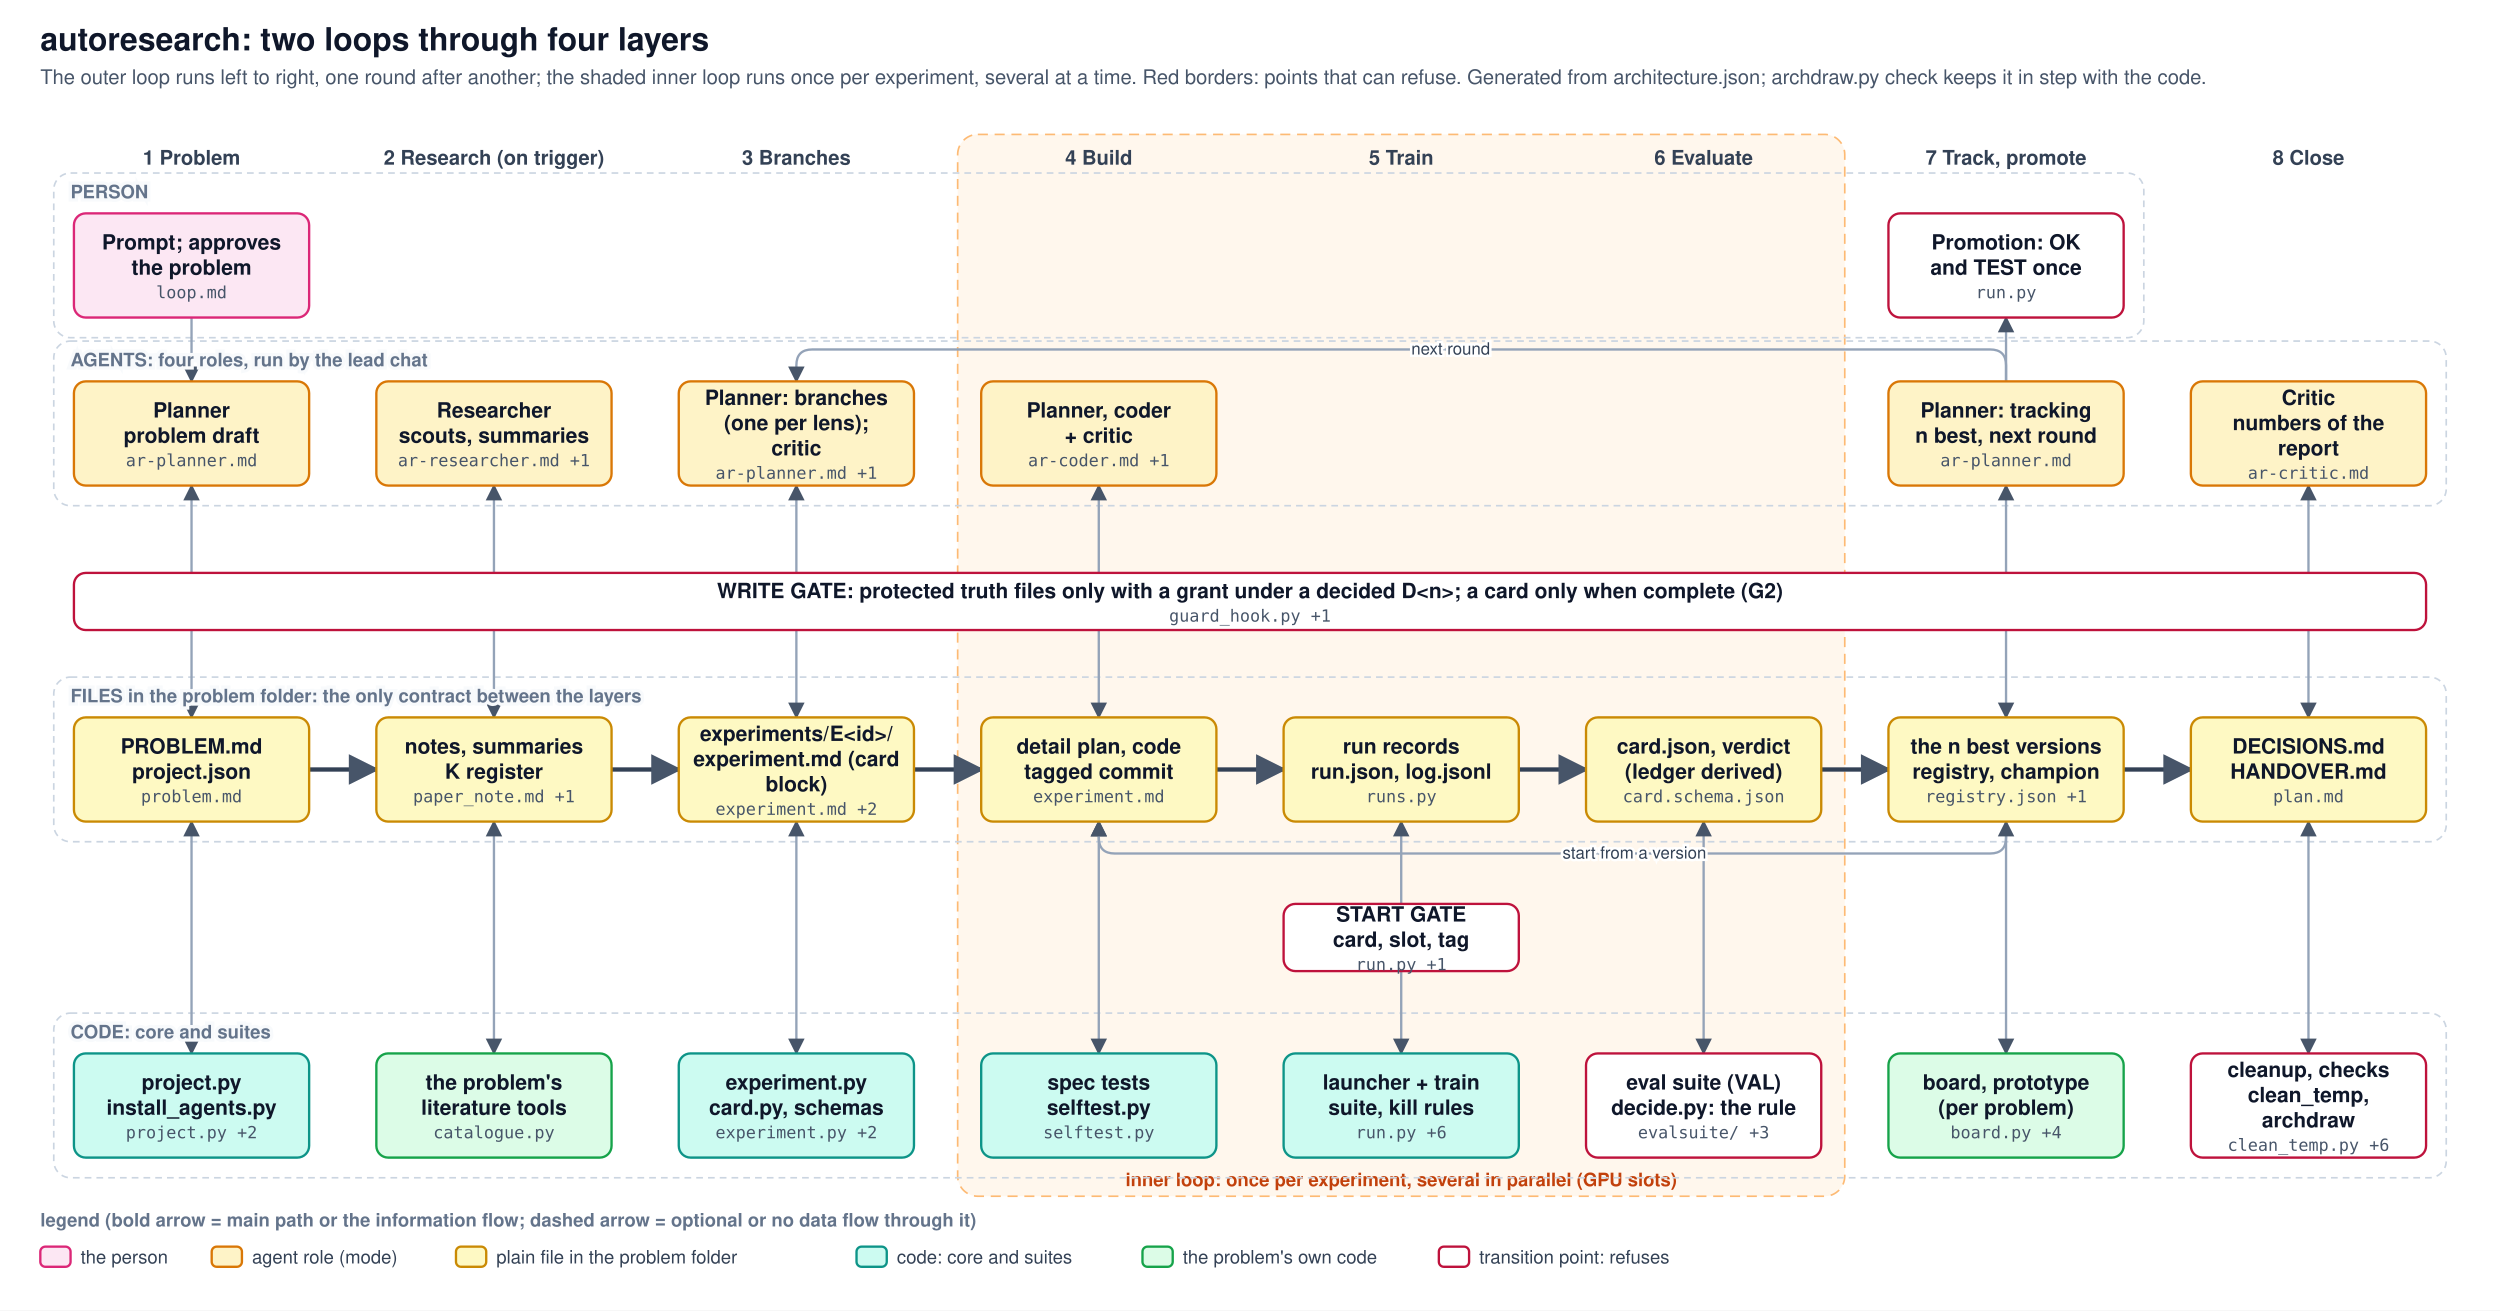
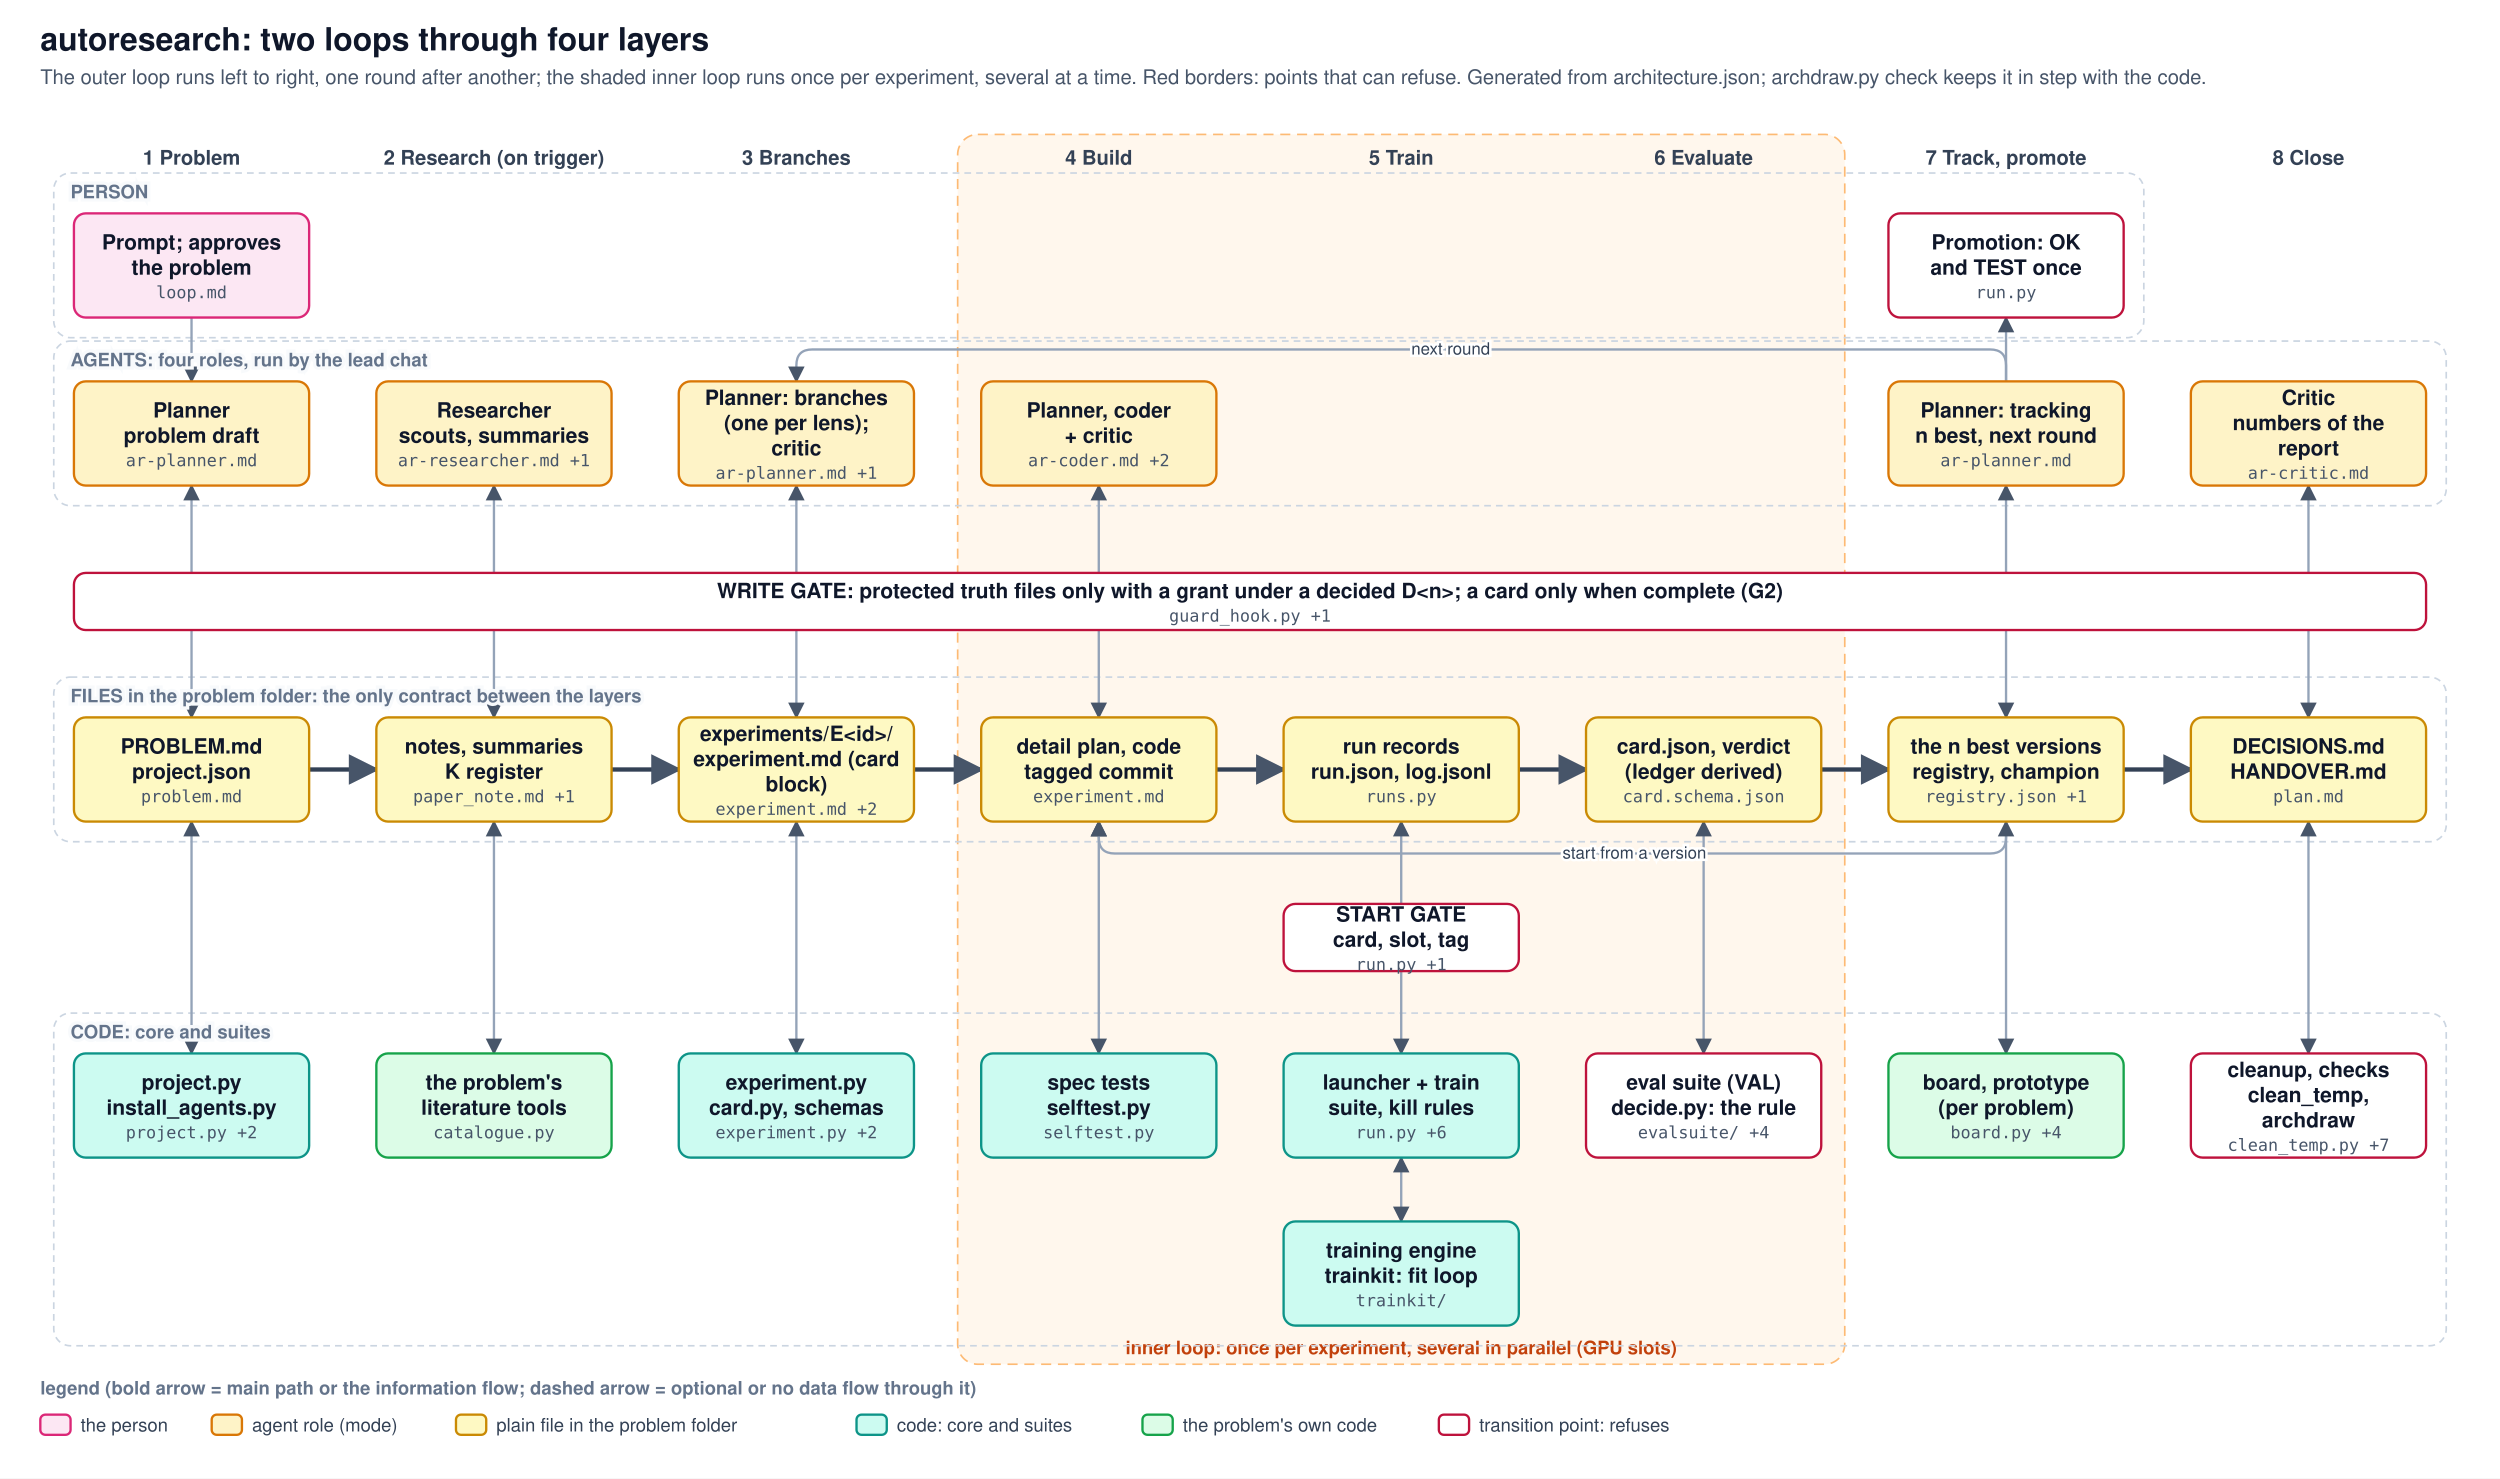
- <svg xmlns="http://www.w3.org/2000/svg" viewBox="0 0 1488 780" width="1488" height="780" font-family="Segoe UI, Helvetica, Arial, sans-serif">
+ <svg xmlns="http://www.w3.org/2000/svg" viewBox="0 0 1488 880" width="1488" height="880" font-family="Segoe UI, Helvetica, Arial, sans-serif">
  <defs>
    <marker id="ah" viewBox="0 0 10 10" refX="9" refY="5" markerWidth="7" markerHeight="7" orient="auto-start-reverse">
      <path d="M0,0 L10,5 L0,10 z" fill="#475569" />
    </marker>
  </defs>
-   <rect width="1488" height="780" fill="#ffffff" />
+   <rect width="1488" height="880" fill="#ffffff" />
  <text x="24" y="30" font-size="19" font-weight="700" fill="#0f172a">autoresearch: two loops through four layers</text>
  <text x="24" y="50" font-size="12" fill="#475569">The outer loop runs left to right, one round after another; the shaded inner loop runs once per experiment, several at a time. Red borders: points that can refuse. Generated from architecture.json; archdraw.py check keeps it in step with the code.</text>
-   <rect x="570" y="80" width="528" height="632" rx="12" fill="#fff7ed" stroke="#fdba74" stroke-dasharray="6 4" />
-   <text x="834.0" y="706" font-size="11" font-weight="600" text-anchor="middle" fill="#c2410c">inner loop: once per experiment, several in parallel (GPU slots)</text>
+   <rect x="570" y="80" width="528" height="732" rx="12" fill="#fff7ed" stroke="#fdba74" stroke-dasharray="6 4" />
+   <text x="834.0" y="806" font-size="11" font-weight="600" text-anchor="middle" fill="#c2410c">inner loop: once per experiment, several in parallel (GPU slots)</text>
  <text x="114.0" y="98" font-size="12" font-weight="700" text-anchor="middle" fill="#334155">1 Problem</text>
  <text x="294.0" y="98" font-size="12" font-weight="700" text-anchor="middle" fill="#334155">2 Research (on trigger)</text>
  <text x="474.0" y="98" font-size="12" font-weight="700" text-anchor="middle" fill="#334155">3 Branches</text>
  <text x="654.0" y="98" font-size="12" font-weight="700" text-anchor="middle" fill="#334155">4 Build</text>
  <text x="834.0" y="98" font-size="12" font-weight="700" text-anchor="middle" fill="#334155">5 Train</text>
  <text x="1014.0" y="98" font-size="12" font-weight="700" text-anchor="middle" fill="#334155">6 Evaluate</text>
  <text x="1194.0" y="98" font-size="12" font-weight="700" text-anchor="middle" fill="#334155">7 Track, promote</text>
  <text x="1374.0" y="98" font-size="12" font-weight="700" text-anchor="middle" fill="#334155">8 Close</text>
  <rect x="32.0" y="103.0" width="1244.0" height="98.0" rx="10" fill="none" stroke="#cbd5e1" stroke-dasharray="4 3" />
  <rect x="32.0" y="203.0" width="1424.0" height="98.0" rx="10" fill="none" stroke="#cbd5e1" stroke-dasharray="4 3" />
  <rect x="32.0" y="403.0" width="1424.0" height="98.0" rx="10" fill="none" stroke="#cbd5e1" stroke-dasharray="4 3" />
-   <rect x="32.0" y="603.0" width="1424.0" height="98.0" rx="10" fill="none" stroke="#cbd5e1" stroke-dasharray="4 3" />
+   <rect x="32.0" y="603.0" width="1424.0" height="198.0" rx="10" fill="none" stroke="#cbd5e1" stroke-dasharray="4 3" />
  <path d="M114.0,189.0 C114.0,208.0 114.0,208.0 114.0,227.0" fill="none" stroke="#94a3b8" stroke-width="1.4" marker-end="url(#ah)" />
  <path d="M114.0,289.0 C114.0,358.0 114.0,358.0 114.0,427.0" fill="none" stroke="#94a3b8" stroke-width="1.4" marker-start="url(#ah)" marker-end="url(#ah)" />
  <path d="M294.0,289.0 C294.0,358.0 294.0,358.0 294.0,427.0" fill="none" stroke="#94a3b8" stroke-width="1.4" marker-start="url(#ah)" marker-end="url(#ah)" />
  <path d="M474.0,289.0 C474.0,358.0 474.0,358.0 474.0,427.0" fill="none" stroke="#94a3b8" stroke-width="1.4" marker-start="url(#ah)" marker-end="url(#ah)" />
  <path d="M654.0,289.0 C654.0,358.0 654.0,358.0 654.0,427.0" fill="none" stroke="#94a3b8" stroke-width="1.4" marker-start="url(#ah)" marker-end="url(#ah)" />
  <path d="M1194.0,289.0 C1194.0,358.0 1194.0,358.0 1194.0,427.0" fill="none" stroke="#94a3b8" stroke-width="1.4" marker-start="url(#ah)" marker-end="url(#ah)" />
  <path d="M1374.0,289.0 C1374.0,358.0 1374.0,358.0 1374.0,427.0" fill="none" stroke="#94a3b8" stroke-width="1.4" marker-start="url(#ah)" marker-end="url(#ah)" />
  <path d="M1194.0,227.0 C1194.0,208.0 1194.0,208.0 1194.0,189.0" fill="none" stroke="#94a3b8" stroke-width="1.4" marker-end="url(#ah)" />
  <path d="M184.0,458.0 C204.0,458.0 204.0,458.0 224.0,458.0" fill="none" stroke="#334155" stroke-width="2.6" marker-end="url(#ah)" />
  <path d="M364.0,458.0 C384.0,458.0 384.0,458.0 404.0,458.0" fill="none" stroke="#334155" stroke-width="2.6" marker-end="url(#ah)" />
  <path d="M544.0,458.0 C564.0,458.0 564.0,458.0 584.0,458.0" fill="none" stroke="#334155" stroke-width="2.6" marker-end="url(#ah)" />
  <path d="M724.0,458.0 C744.0,458.0 744.0,458.0 764.0,458.0" fill="none" stroke="#334155" stroke-width="2.6" marker-end="url(#ah)" />
  <path d="M904.0,458.0 C924.0,458.0 924.0,458.0 944.0,458.0" fill="none" stroke="#334155" stroke-width="2.6" marker-end="url(#ah)" />
  <path d="M1084.0,458.0 C1104.0,458.0 1104.0,458.0 1124.0,458.0" fill="none" stroke="#334155" stroke-width="2.6" marker-end="url(#ah)" />
  <path d="M1264.0,458.0 C1284.0,458.0 1284.0,458.0 1304.0,458.0" fill="none" stroke="#334155" stroke-width="2.6" marker-end="url(#ah)" />
  <path d="M1194.0,489.0 L1194.0,498.5 Q1194.0,508.0 1184.5,508.0 L663.5,508.0 Q654.0,508.0 654.0,498.5 L654.0,489.0" fill="none" stroke="#94a3b8" stroke-width="1.4" marker-end="url(#ah)" />
  <path d="M1194.0,227.0 L1194.0,217.5 Q1194.0,208.0 1184.5,208.0 L483.5,208.0 Q474.0,208.0 474.0,217.5 L474.0,227.0" fill="none" stroke="#94a3b8" stroke-width="1.4" marker-end="url(#ah)" />
  <path d="M114.0,489.0 C114.0,558.0 114.0,558.0 114.0,627.0" fill="none" stroke="#94a3b8" stroke-width="1.4" marker-start="url(#ah)" marker-end="url(#ah)" />
  <path d="M294.0,489.0 C294.0,558.0 294.0,558.0 294.0,627.0" fill="none" stroke="#94a3b8" stroke-width="1.4" marker-start="url(#ah)" marker-end="url(#ah)" />
  <path d="M474.0,489.0 C474.0,558.0 474.0,558.0 474.0,627.0" fill="none" stroke="#94a3b8" stroke-width="1.4" marker-start="url(#ah)" marker-end="url(#ah)" />
  <path d="M654.0,489.0 C654.0,558.0 654.0,558.0 654.0,627.0" fill="none" stroke="#94a3b8" stroke-width="1.4" marker-start="url(#ah)" marker-end="url(#ah)" />
  <path d="M834.0,489.0 C834.0,558.0 834.0,558.0 834.0,627.0" fill="none" stroke="#94a3b8" stroke-width="1.4" marker-start="url(#ah)" marker-end="url(#ah)" />
+   <path d="M834.0,689.0 C834.0,708.0 834.0,708.0 834.0,727.0" fill="none" stroke="#94a3b8" stroke-width="1.4" marker-start="url(#ah)" marker-end="url(#ah)" />
  <path d="M1014.0,489.0 C1014.0,558.0 1014.0,558.0 1014.0,627.0" fill="none" stroke="#94a3b8" stroke-width="1.4" marker-start="url(#ah)" marker-end="url(#ah)" />
  <path d="M1194.0,489.0 C1194.0,558.0 1194.0,558.0 1194.0,627.0" fill="none" stroke="#94a3b8" stroke-width="1.4" marker-start="url(#ah)" marker-end="url(#ah)" />
  <path d="M1374.0,489.0 C1374.0,558.0 1374.0,558.0 1374.0,627.0" fill="none" stroke="#94a3b8" stroke-width="1.4" marker-start="url(#ah)" marker-end="url(#ah)" />
  <g>
    <rect x="44" y="127.0" width="140" height="62" rx="7" fill="#fce7f3" stroke="#db2777" stroke-width="1.4" />
    <text x="114.0" y="148.5" font-size="12.5" font-weight="600" text-anchor="middle" fill="#0f172a">Prompt; approves</text>
    <text x="114.0" y="163.5" font-size="12.5" font-weight="600" text-anchor="middle" fill="#0f172a">the problem</text>
    <text x="114.0" y="177.5" font-size="10" text-anchor="middle" fill="#475569" font-family="Consolas, Menlo, monospace">loop.md</text>
  </g>
  <g>
    <rect x="1124" y="127.0" width="140" height="62" rx="7" fill="#ffffff" stroke="#be123c" stroke-width="1.4" />
    <text x="1194.0" y="148.5" font-size="12.5" font-weight="600" text-anchor="middle" fill="#0f172a">Promotion: OK</text>
    <text x="1194.0" y="163.5" font-size="12.5" font-weight="600" text-anchor="middle" fill="#0f172a">and TEST once</text>
    <text x="1194.0" y="177.5" font-size="10" text-anchor="middle" fill="#475569" font-family="Consolas, Menlo, monospace">run.py</text>
  </g>
  <g>
    <rect x="44" y="227.0" width="140" height="62" rx="7" fill="#fef3c7" stroke="#d97706" stroke-width="1.4" />
    <text x="114.0" y="248.5" font-size="12.5" font-weight="600" text-anchor="middle" fill="#0f172a">Planner</text>
    <text x="114.0" y="263.5" font-size="12.5" font-weight="600" text-anchor="middle" fill="#0f172a">problem draft</text>
    <text x="114.0" y="277.5" font-size="10" text-anchor="middle" fill="#475569" font-family="Consolas, Menlo, monospace">ar-planner.md</text>
  </g>
  <g>
    <rect x="224" y="227.0" width="140" height="62" rx="7" fill="#fef3c7" stroke="#d97706" stroke-width="1.4" />
    <text x="294.0" y="248.5" font-size="12.5" font-weight="600" text-anchor="middle" fill="#0f172a">Researcher</text>
    <text x="294.0" y="263.5" font-size="12.5" font-weight="600" text-anchor="middle" fill="#0f172a">scouts, summaries</text>
    <text x="294.0" y="277.5" font-size="10" text-anchor="middle" fill="#475569" font-family="Consolas, Menlo, monospace">ar-researcher.md +1</text>
  </g>
  <g>
    <rect x="404" y="227.0" width="140" height="62" rx="7" fill="#fef3c7" stroke="#d97706" stroke-width="1.4" />
    <text x="474.0" y="241.0" font-size="12.5" font-weight="600" text-anchor="middle" fill="#0f172a">Planner: branches</text>
    <text x="474.0" y="256.0" font-size="12.5" font-weight="600" text-anchor="middle" fill="#0f172a">(one per lens);</text>
    <text x="474.0" y="271.0" font-size="12.5" font-weight="600" text-anchor="middle" fill="#0f172a">critic</text>
    <text x="474.0" y="285.0" font-size="10" text-anchor="middle" fill="#475569" font-family="Consolas, Menlo, monospace">ar-planner.md +1</text>
  </g>
  <g>
    <rect x="584" y="227.0" width="140" height="62" rx="7" fill="#fef3c7" stroke="#d97706" stroke-width="1.4" />
    <text x="654.0" y="248.5" font-size="12.5" font-weight="600" text-anchor="middle" fill="#0f172a">Planner, coder</text>
    <text x="654.0" y="263.5" font-size="12.5" font-weight="600" text-anchor="middle" fill="#0f172a">+ critic</text>
-     <text x="654.0" y="277.5" font-size="10" text-anchor="middle" fill="#475569" font-family="Consolas, Menlo, monospace">ar-coder.md +1</text>
+     <text x="654.0" y="277.5" font-size="10" text-anchor="middle" fill="#475569" font-family="Consolas, Menlo, monospace">ar-coder.md +2</text>
  </g>
  <g>
    <rect x="1124" y="227.0" width="140" height="62" rx="7" fill="#fef3c7" stroke="#d97706" stroke-width="1.4" />
    <text x="1194.0" y="248.5" font-size="12.5" font-weight="600" text-anchor="middle" fill="#0f172a">Planner: tracking</text>
    <text x="1194.0" y="263.5" font-size="12.5" font-weight="600" text-anchor="middle" fill="#0f172a">n best, next round</text>
    <text x="1194.0" y="277.5" font-size="10" text-anchor="middle" fill="#475569" font-family="Consolas, Menlo, monospace">ar-planner.md</text>
  </g>
  <g>
    <rect x="1304" y="227.0" width="140" height="62" rx="7" fill="#fef3c7" stroke="#d97706" stroke-width="1.4" />
    <text x="1374.0" y="241.0" font-size="12.5" font-weight="600" text-anchor="middle" fill="#0f172a">Critic</text>
    <text x="1374.0" y="256.0" font-size="12.5" font-weight="600" text-anchor="middle" fill="#0f172a">numbers of the</text>
    <text x="1374.0" y="271.0" font-size="12.5" font-weight="600" text-anchor="middle" fill="#0f172a">report</text>
    <text x="1374.0" y="285.0" font-size="10" text-anchor="middle" fill="#475569" font-family="Consolas, Menlo, monospace">ar-critic.md</text>
  </g>
  <g>
    <rect x="44" y="341.0" width="1400" height="34" rx="7" fill="#ffffff" stroke="#be123c" stroke-width="1.4" />
    <text x="744.0" y="356.0" font-size="12.5" font-weight="600" text-anchor="middle" fill="#0f172a">WRITE GATE: protected truth files only with a grant under a decided D&lt;n&gt;; a card only when complete (G2)</text>
    <text x="744.0" y="370.0" font-size="10" text-anchor="middle" fill="#475569" font-family="Consolas, Menlo, monospace">guard_hook.py +1</text>
  </g>
  <g>
    <rect x="44" y="427.0" width="140" height="62" rx="7" fill="#fef9c3" stroke="#ca8a04" stroke-width="1.4" />
    <text x="114.0" y="448.5" font-size="12.5" font-weight="600" text-anchor="middle" fill="#0f172a">PROBLEM.md</text>
    <text x="114.0" y="463.5" font-size="12.5" font-weight="600" text-anchor="middle" fill="#0f172a">project.json</text>
    <text x="114.0" y="477.5" font-size="10" text-anchor="middle" fill="#475569" font-family="Consolas, Menlo, monospace">problem.md</text>
  </g>
  <g>
    <rect x="224" y="427.0" width="140" height="62" rx="7" fill="#fef9c3" stroke="#ca8a04" stroke-width="1.4" />
    <text x="294.0" y="448.5" font-size="12.5" font-weight="600" text-anchor="middle" fill="#0f172a">notes, summaries</text>
    <text x="294.0" y="463.5" font-size="12.5" font-weight="600" text-anchor="middle" fill="#0f172a">K register</text>
    <text x="294.0" y="477.5" font-size="10" text-anchor="middle" fill="#475569" font-family="Consolas, Menlo, monospace">paper_note.md +1</text>
  </g>
  <g>
    <rect x="404" y="427.0" width="140" height="62" rx="7" fill="#fef9c3" stroke="#ca8a04" stroke-width="1.4" />
    <text x="474.0" y="441.0" font-size="12.5" font-weight="600" text-anchor="middle" fill="#0f172a">experiments/E&lt;id&gt;/</text>
    <text x="474.0" y="456.0" font-size="12.5" font-weight="600" text-anchor="middle" fill="#0f172a">experiment.md (card</text>
    <text x="474.0" y="471.0" font-size="12.5" font-weight="600" text-anchor="middle" fill="#0f172a">block)</text>
    <text x="474.0" y="485.0" font-size="10" text-anchor="middle" fill="#475569" font-family="Consolas, Menlo, monospace">experiment.md +2</text>
  </g>
  <g>
    <rect x="584" y="427.0" width="140" height="62" rx="7" fill="#fef9c3" stroke="#ca8a04" stroke-width="1.4" />
    <text x="654.0" y="448.5" font-size="12.5" font-weight="600" text-anchor="middle" fill="#0f172a">detail plan, code</text>
    <text x="654.0" y="463.5" font-size="12.5" font-weight="600" text-anchor="middle" fill="#0f172a">tagged commit</text>
    <text x="654.0" y="477.5" font-size="10" text-anchor="middle" fill="#475569" font-family="Consolas, Menlo, monospace">experiment.md</text>
  </g>
  <g>
    <rect x="764" y="427.0" width="140" height="62" rx="7" fill="#fef9c3" stroke="#ca8a04" stroke-width="1.4" />
    <text x="834.0" y="448.5" font-size="12.5" font-weight="600" text-anchor="middle" fill="#0f172a">run records</text>
    <text x="834.0" y="463.5" font-size="12.5" font-weight="600" text-anchor="middle" fill="#0f172a">run.json, log.jsonl</text>
    <text x="834.0" y="477.5" font-size="10" text-anchor="middle" fill="#475569" font-family="Consolas, Menlo, monospace">runs.py</text>
  </g>
  <g>
    <rect x="944" y="427.0" width="140" height="62" rx="7" fill="#fef9c3" stroke="#ca8a04" stroke-width="1.4" />
    <text x="1014.0" y="448.5" font-size="12.5" font-weight="600" text-anchor="middle" fill="#0f172a">card.json, verdict</text>
    <text x="1014.0" y="463.5" font-size="12.5" font-weight="600" text-anchor="middle" fill="#0f172a">(ledger derived)</text>
    <text x="1014.0" y="477.5" font-size="10" text-anchor="middle" fill="#475569" font-family="Consolas, Menlo, monospace">card.schema.json</text>
  </g>
  <g>
    <rect x="1124" y="427.0" width="140" height="62" rx="7" fill="#fef9c3" stroke="#ca8a04" stroke-width="1.4" />
    <text x="1194.0" y="448.5" font-size="12.5" font-weight="600" text-anchor="middle" fill="#0f172a">the n best versions</text>
    <text x="1194.0" y="463.5" font-size="12.5" font-weight="600" text-anchor="middle" fill="#0f172a">registry, champion</text>
    <text x="1194.0" y="477.5" font-size="10" text-anchor="middle" fill="#475569" font-family="Consolas, Menlo, monospace">registry.json +1</text>
  </g>
  <g>
    <rect x="1304" y="427.0" width="140" height="62" rx="7" fill="#fef9c3" stroke="#ca8a04" stroke-width="1.4" />
    <text x="1374.0" y="448.5" font-size="12.5" font-weight="600" text-anchor="middle" fill="#0f172a">DECISIONS.md</text>
    <text x="1374.0" y="463.5" font-size="12.5" font-weight="600" text-anchor="middle" fill="#0f172a">HANDOVER.md</text>
    <text x="1374.0" y="477.5" font-size="10" text-anchor="middle" fill="#475569" font-family="Consolas, Menlo, monospace">plan.md</text>
  </g>
  <g>
    <rect x="764" y="538.0" width="140" height="40" rx="7" fill="#ffffff" stroke="#be123c" stroke-width="1.4" />
    <text x="834.0" y="548.5" font-size="12.5" font-weight="600" text-anchor="middle" fill="#0f172a">START GATE</text>
    <text x="834.0" y="563.5" font-size="12.5" font-weight="600" text-anchor="middle" fill="#0f172a">card, slot, tag</text>
    <text x="834.0" y="577.5" font-size="10" text-anchor="middle" fill="#475569" font-family="Consolas, Menlo, monospace">run.py +1</text>
  </g>
  <g>
    <rect x="44" y="627.0" width="140" height="62" rx="7" fill="#ccfbf1" stroke="#0d9488" stroke-width="1.4" />
    <text x="114.0" y="648.5" font-size="12.5" font-weight="600" text-anchor="middle" fill="#0f172a">project.py</text>
    <text x="114.0" y="663.5" font-size="12.5" font-weight="600" text-anchor="middle" fill="#0f172a">install_agents.py</text>
    <text x="114.0" y="677.5" font-size="10" text-anchor="middle" fill="#475569" font-family="Consolas, Menlo, monospace">project.py +2</text>
  </g>
  <g>
    <rect x="224" y="627.0" width="140" height="62" rx="7" fill="#dcfce7" stroke="#16a34a" stroke-width="1.4" />
    <text x="294.0" y="648.5" font-size="12.5" font-weight="600" text-anchor="middle" fill="#0f172a">the problem's</text>
    <text x="294.0" y="663.5" font-size="12.5" font-weight="600" text-anchor="middle" fill="#0f172a">literature tools</text>
    <text x="294.0" y="677.5" font-size="10" text-anchor="middle" fill="#475569" font-family="Consolas, Menlo, monospace">catalogue.py</text>
  </g>
  <g>
    <rect x="404" y="627.0" width="140" height="62" rx="7" fill="#ccfbf1" stroke="#0d9488" stroke-width="1.4" />
    <text x="474.0" y="648.5" font-size="12.5" font-weight="600" text-anchor="middle" fill="#0f172a">experiment.py</text>
    <text x="474.0" y="663.5" font-size="12.5" font-weight="600" text-anchor="middle" fill="#0f172a">card.py, schemas</text>
    <text x="474.0" y="677.5" font-size="10" text-anchor="middle" fill="#475569" font-family="Consolas, Menlo, monospace">experiment.py +2</text>
  </g>
  <g>
    <rect x="584" y="627.0" width="140" height="62" rx="7" fill="#ccfbf1" stroke="#0d9488" stroke-width="1.4" />
    <text x="654.0" y="648.5" font-size="12.5" font-weight="600" text-anchor="middle" fill="#0f172a">spec tests</text>
    <text x="654.0" y="663.5" font-size="12.5" font-weight="600" text-anchor="middle" fill="#0f172a">selftest.py</text>
    <text x="654.0" y="677.5" font-size="10" text-anchor="middle" fill="#475569" font-family="Consolas, Menlo, monospace">selftest.py</text>
  </g>
  <g>
    <rect x="764" y="627.0" width="140" height="62" rx="7" fill="#ccfbf1" stroke="#0d9488" stroke-width="1.4" />
    <text x="834.0" y="648.5" font-size="12.5" font-weight="600" text-anchor="middle" fill="#0f172a">launcher + train</text>
    <text x="834.0" y="663.5" font-size="12.5" font-weight="600" text-anchor="middle" fill="#0f172a">suite, kill rules</text>
    <text x="834.0" y="677.5" font-size="10" text-anchor="middle" fill="#475569" font-family="Consolas, Menlo, monospace">run.py +6</text>
  </g>
  <g>
+     <rect x="764" y="727.0" width="140" height="62" rx="7" fill="#ccfbf1" stroke="#0d9488" stroke-width="1.4" />
+     <text x="834.0" y="748.5" font-size="12.5" font-weight="600" text-anchor="middle" fill="#0f172a">training engine</text>
+     <text x="834.0" y="763.5" font-size="12.5" font-weight="600" text-anchor="middle" fill="#0f172a">trainkit: fit loop</text>
+     <text x="834.0" y="777.5" font-size="10" text-anchor="middle" fill="#475569" font-family="Consolas, Menlo, monospace">trainkit/</text>
+   </g>
+   <g>
    <rect x="944" y="627.0" width="140" height="62" rx="7" fill="#ffffff" stroke="#be123c" stroke-width="1.4" />
    <text x="1014.0" y="648.5" font-size="12.5" font-weight="600" text-anchor="middle" fill="#0f172a">eval suite (VAL)</text>
    <text x="1014.0" y="663.5" font-size="12.5" font-weight="600" text-anchor="middle" fill="#0f172a">decide.py: the rule</text>
-     <text x="1014.0" y="677.5" font-size="10" text-anchor="middle" fill="#475569" font-family="Consolas, Menlo, monospace">evalsuite/ +3</text>
+     <text x="1014.0" y="677.5" font-size="10" text-anchor="middle" fill="#475569" font-family="Consolas, Menlo, monospace">evalsuite/ +4</text>
  </g>
  <g>
    <rect x="1124" y="627.0" width="140" height="62" rx="7" fill="#dcfce7" stroke="#16a34a" stroke-width="1.4" />
    <text x="1194.0" y="648.5" font-size="12.5" font-weight="600" text-anchor="middle" fill="#0f172a">board, prototype</text>
    <text x="1194.0" y="663.5" font-size="12.5" font-weight="600" text-anchor="middle" fill="#0f172a">(per problem)</text>
    <text x="1194.0" y="677.5" font-size="10" text-anchor="middle" fill="#475569" font-family="Consolas, Menlo, monospace">board.py +4</text>
  </g>
  <g>
    <rect x="1304" y="627.0" width="140" height="62" rx="7" fill="#ffffff" stroke="#be123c" stroke-width="1.4" />
    <text x="1374.0" y="641.0" font-size="12.5" font-weight="600" text-anchor="middle" fill="#0f172a">cleanup, checks</text>
    <text x="1374.0" y="656.0" font-size="12.5" font-weight="600" text-anchor="middle" fill="#0f172a">clean_temp,</text>
    <text x="1374.0" y="671.0" font-size="12.5" font-weight="600" text-anchor="middle" fill="#0f172a">archdraw</text>
-     <text x="1374.0" y="685.0" font-size="10" text-anchor="middle" fill="#475569" font-family="Consolas, Menlo, monospace">clean_temp.py +6</text>
+     <text x="1374.0" y="685.0" font-size="10" text-anchor="middle" fill="#475569" font-family="Consolas, Menlo, monospace">clean_temp.py +7</text>
  </g>
  <text x="42.0" y="118.0" font-size="11" font-weight="600" fill="#64748b" stroke="#f8fafc" stroke-width="4" paint-order="stroke">PERSON</text>
  <text x="42.0" y="218.0" font-size="11" font-weight="600" fill="#64748b" stroke="#f8fafc" stroke-width="4" paint-order="stroke">AGENTS: four roles, run by the lead chat</text>
  <text x="42.0" y="418.0" font-size="11" font-weight="600" fill="#64748b" stroke="#f8fafc" stroke-width="4" paint-order="stroke">FILES in the problem folder: the only contract between the layers</text>
  <text x="42.0" y="618.0" font-size="11" font-weight="600" fill="#64748b" stroke="#f8fafc" stroke-width="4" paint-order="stroke">CODE: core and suites</text>
  <text x="930.0" y="511.0" font-size="10" text-anchor="start" fill="#334155" stroke="#ffffff" stroke-width="3" paint-order="stroke">start from a version</text>
  <text x="840.0" y="211.0" font-size="10" text-anchor="start" fill="#334155" stroke="#ffffff" stroke-width="3" paint-order="stroke">next round</text>
-   <text x="24" y="730" font-size="11" font-weight="600" fill="#64748b">legend (bold arrow = main path or the information flow; dashed arrow = optional or no data flow through it)</text>
-   <rect x="24" y="742" width="18" height="12" rx="3" fill="#fce7f3" stroke="#db2777" stroke-width="1.4" />
-   <text x="48" y="752" font-size="11" fill="#334155">the person</text>
-   <rect x="126.0" y="742" width="18" height="12" rx="3" fill="#fef3c7" stroke="#d97706" stroke-width="1.4" />
-   <text x="150.0" y="752" font-size="11" fill="#334155">agent role (mode)</text>
-   <rect x="271.4" y="742" width="18" height="12" rx="3" fill="#fef9c3" stroke="#ca8a04" stroke-width="1.4" />
-   <text x="295.4" y="752" font-size="11" fill="#334155">plain file in the problem folder</text>
-   <rect x="509.8" y="742" width="18" height="12" rx="3" fill="#ccfbf1" stroke="#0d9488" stroke-width="1.4" />
-   <text x="533.8" y="752" font-size="11" fill="#334155">code: core and suites</text>
-   <rect x="680.0" y="742" width="18" height="12" rx="3" fill="#dcfce7" stroke="#16a34a" stroke-width="1.4" />
-   <text x="704.0" y="752" font-size="11" fill="#334155">the problem's own code</text>
-   <rect x="856.4" y="742" width="18" height="12" rx="3" fill="#ffffff" stroke="#be123c" stroke-width="1.4" />
-   <text x="880.4" y="752" font-size="11" fill="#334155">transition point: refuses</text>
+   <text x="24" y="830" font-size="11" font-weight="600" fill="#64748b">legend (bold arrow = main path or the information flow; dashed arrow = optional or no data flow through it)</text>
+   <rect x="24" y="842" width="18" height="12" rx="3" fill="#fce7f3" stroke="#db2777" stroke-width="1.4" />
+   <text x="48" y="852" font-size="11" fill="#334155">the person</text>
+   <rect x="126.0" y="842" width="18" height="12" rx="3" fill="#fef3c7" stroke="#d97706" stroke-width="1.4" />
+   <text x="150.0" y="852" font-size="11" fill="#334155">agent role (mode)</text>
+   <rect x="271.4" y="842" width="18" height="12" rx="3" fill="#fef9c3" stroke="#ca8a04" stroke-width="1.4" />
+   <text x="295.4" y="852" font-size="11" fill="#334155">plain file in the problem folder</text>
+   <rect x="509.8" y="842" width="18" height="12" rx="3" fill="#ccfbf1" stroke="#0d9488" stroke-width="1.4" />
+   <text x="533.8" y="852" font-size="11" fill="#334155">code: core and suites</text>
+   <rect x="680.0" y="842" width="18" height="12" rx="3" fill="#dcfce7" stroke="#16a34a" stroke-width="1.4" />
+   <text x="704.0" y="852" font-size="11" fill="#334155">the problem's own code</text>
+   <rect x="856.4" y="842" width="18" height="12" rx="3" fill="#ffffff" stroke="#be123c" stroke-width="1.4" />
+   <text x="880.4" y="852" font-size="11" fill="#334155">transition point: refuses</text>
</svg>
